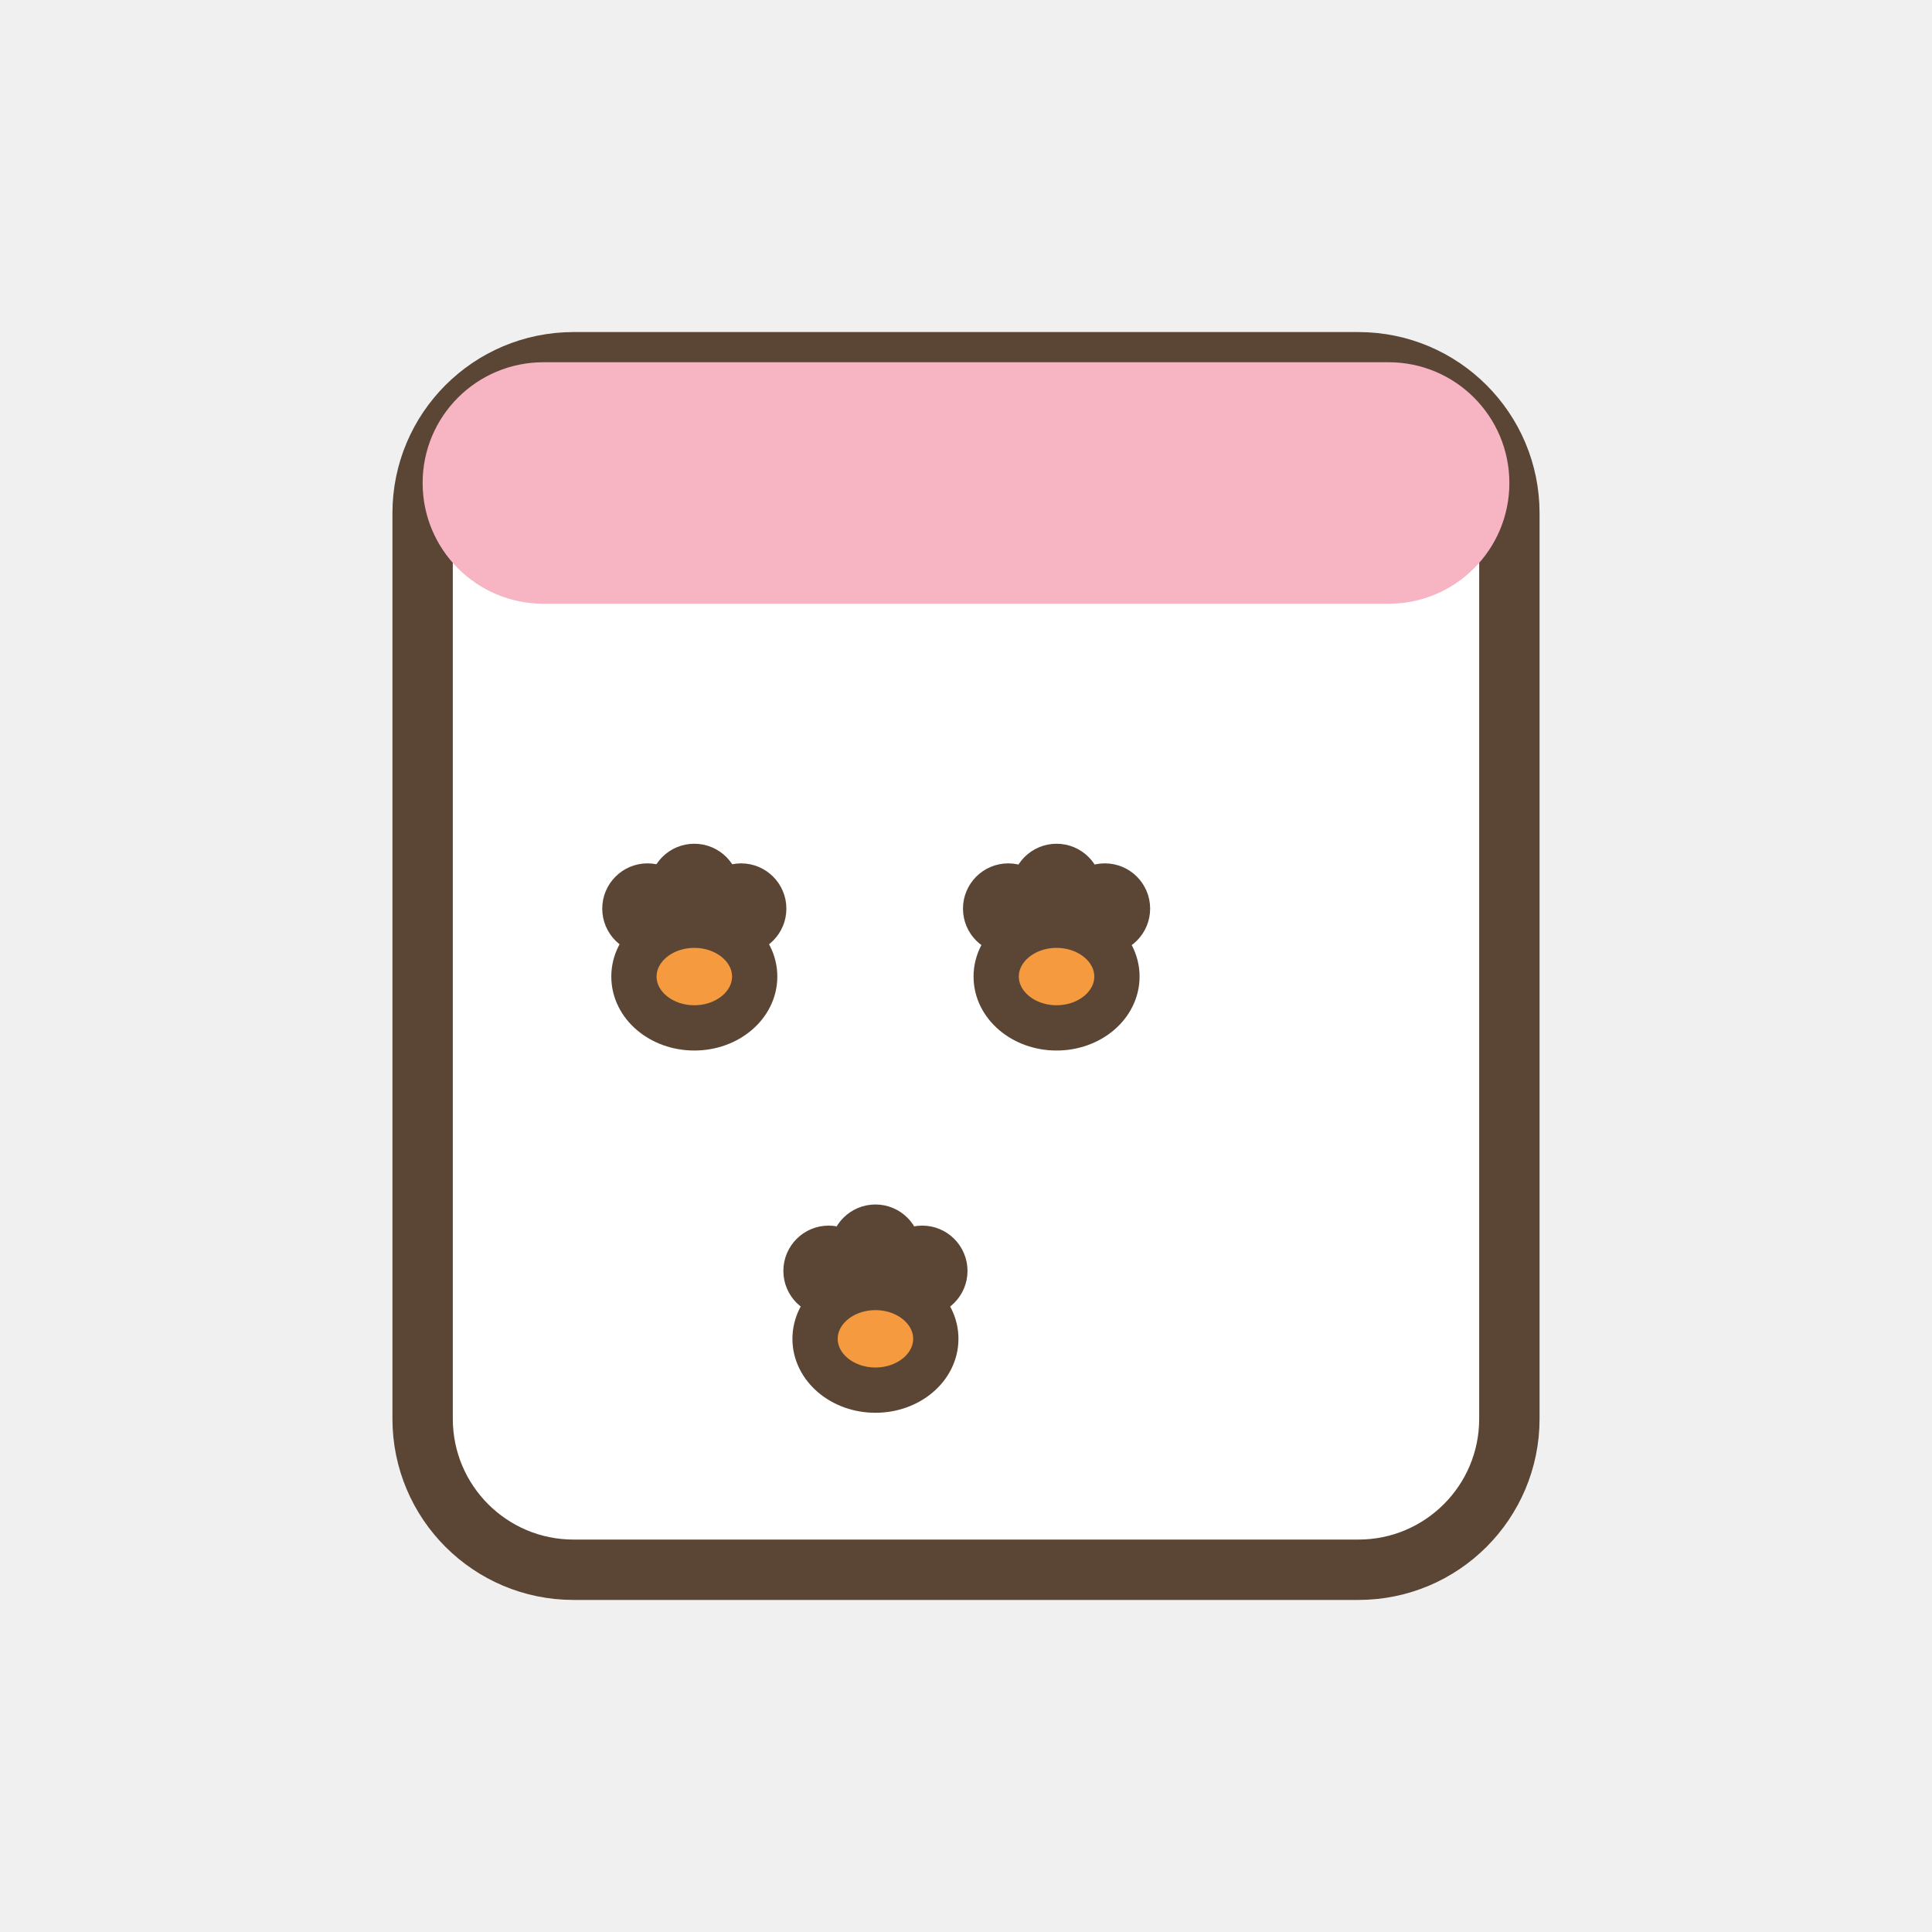
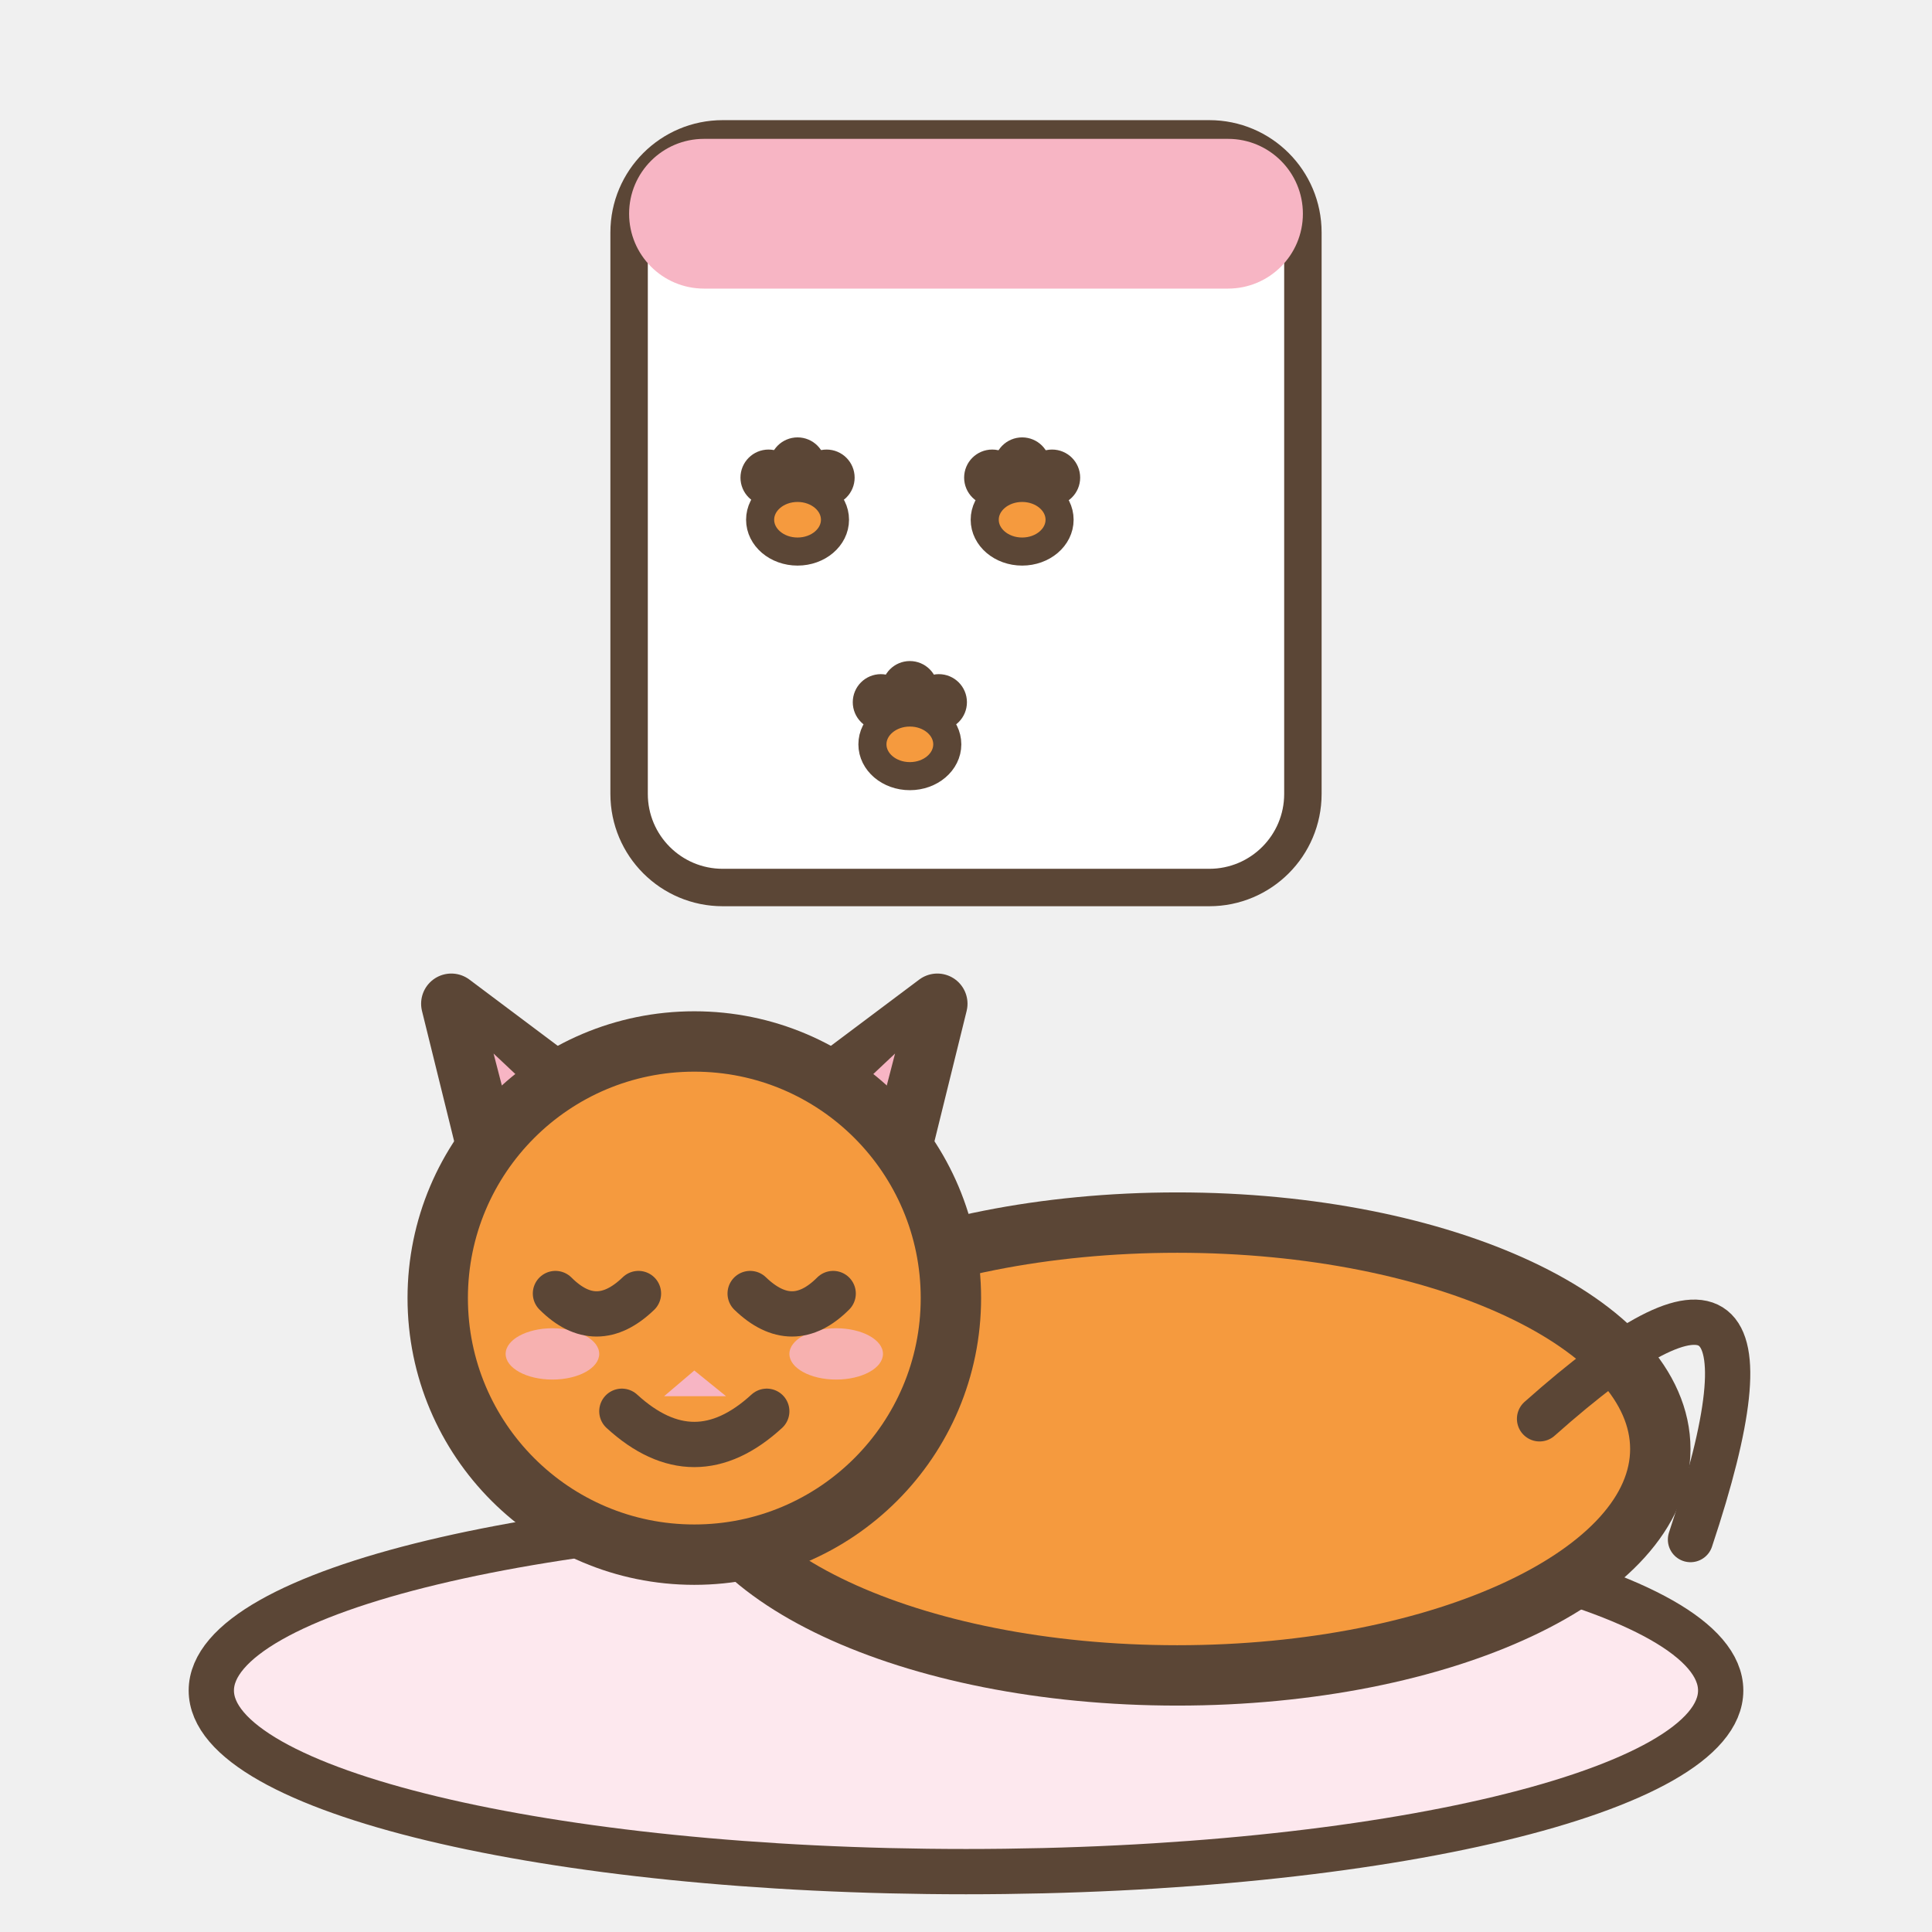
<svg xmlns="http://www.w3.org/2000/svg" viewBox="0 0 128 128" fill="none">
-   <rect x="28" y="24" width="72" height="80" rx="10" fill="#FFFFFF" stroke="#5B4636" stroke-width="4" stroke-linecap="round" stroke-linejoin="round" />
-   <rect x="28" y="24" width="72" height="16" rx="8" fill="#F7B5C4" />
-   <g transform="rotate(0 46.0 62.0)">
-     <ellipse cx="46.0" cy="64.7" rx="4.0" ry="3.4" fill="#F59A3E" stroke="#5B4636" stroke-width="3" stroke-linecap="round" stroke-linejoin="round" />
-     <circle cx="42.9" cy="60.2" r="1.5" fill="#F59A3E" stroke="#5B4636" stroke-width="3" stroke-linecap="round" stroke-linejoin="round" />
-     <circle cx="46.0" cy="58.9" r="1.5" fill="#F59A3E" stroke="#5B4636" stroke-width="3" stroke-linecap="round" stroke-linejoin="round" />
-     <circle cx="49.1" cy="60.2" r="1.5" fill="#F59A3E" stroke="#5B4636" stroke-width="3" stroke-linecap="round" stroke-linejoin="round" />
+   <g transform="translate(64,34) scale(0.62) translate(-64,-64)">
+     <rect x="28" y="24" width="72" height="80" rx="10" fill="#FFFFFF" stroke="#5B4636" stroke-width="4" stroke-linecap="round" stroke-linejoin="round" />
+     <rect x="28" y="24" width="72" height="16" rx="8" fill="#F7B5C4" />
+     <g transform="rotate(0 46.0 62.0)">
+       <ellipse cx="46.0" cy="64.7" rx="4.0" ry="3.4" fill="#F59A3E" stroke="#5B4636" stroke-width="3" stroke-linecap="round" stroke-linejoin="round" />
+       <circle cx="42.9" cy="60.2" r="1.5" fill="#F59A3E" stroke="#5B4636" stroke-width="3" stroke-linecap="round" stroke-linejoin="round" />
+       <circle cx="46.0" cy="58.9" r="1.5" fill="#F59A3E" stroke="#5B4636" stroke-width="3" stroke-linecap="round" stroke-linejoin="round" />
+       <circle cx="49.1" cy="60.2" r="1.5" fill="#F59A3E" stroke="#5B4636" stroke-width="3" stroke-linecap="round" stroke-linejoin="round" />
+     </g>
+     <g transform="rotate(0 70.0 62.0)">
+       <ellipse cx="70.0" cy="64.7" rx="4.0" ry="3.4" fill="#F59A3E" stroke="#5B4636" stroke-width="3" stroke-linecap="round" stroke-linejoin="round" />
+       <circle cx="66.8" cy="60.2" r="1.5" fill="#F59A3E" stroke="#5B4636" stroke-width="3" stroke-linecap="round" stroke-linejoin="round" />
+       <circle cx="70.0" cy="58.9" r="1.5" fill="#F59A3E" stroke="#5B4636" stroke-width="3" stroke-linecap="round" stroke-linejoin="round" />
+       <circle cx="73.2" cy="60.2" r="1.5" fill="#F59A3E" stroke="#5B4636" stroke-width="3" stroke-linecap="round" stroke-linejoin="round" />
+     </g>
+     <g transform="rotate(0 58.0 86.0)">
+       <ellipse cx="58.0" cy="88.7" rx="4.0" ry="3.4" fill="#F59A3E" stroke="#5B4636" stroke-width="3" stroke-linecap="round" stroke-linejoin="round" />
+       <circle cx="54.9" cy="84.2" r="1.5" fill="#F59A3E" stroke="#5B4636" stroke-width="3" stroke-linecap="round" stroke-linejoin="round" />
+       <circle cx="58.0" cy="82.8" r="1.5" fill="#F59A3E" stroke="#5B4636" stroke-width="3" stroke-linecap="round" stroke-linejoin="round" />
+       <circle cx="61.1" cy="84.2" r="1.5" fill="#F59A3E" stroke="#5B4636" stroke-width="3" stroke-linecap="round" stroke-linejoin="round" />
+     </g>
  </g>
-   <g transform="rotate(0 70.0 62.0)">
-     <ellipse cx="70.0" cy="64.7" rx="4.0" ry="3.4" fill="#F59A3E" stroke="#5B4636" stroke-width="3" stroke-linecap="round" stroke-linejoin="round" />
-     <circle cx="66.8" cy="60.2" r="1.5" fill="#F59A3E" stroke="#5B4636" stroke-width="3" stroke-linecap="round" stroke-linejoin="round" />
-     <circle cx="70.0" cy="58.9" r="1.5" fill="#F59A3E" stroke="#5B4636" stroke-width="3" stroke-linecap="round" stroke-linejoin="round" />
-     <circle cx="73.2" cy="60.2" r="1.5" fill="#F59A3E" stroke="#5B4636" stroke-width="3" stroke-linecap="round" stroke-linejoin="round" />
-   </g>
-   <g transform="rotate(0 58.0 86.0)">
-     <ellipse cx="58.0" cy="88.7" rx="4.0" ry="3.4" fill="#F59A3E" stroke="#5B4636" stroke-width="3" stroke-linecap="round" stroke-linejoin="round" />
-     <circle cx="54.9" cy="84.2" r="1.5" fill="#F59A3E" stroke="#5B4636" stroke-width="3" stroke-linecap="round" stroke-linejoin="round" />
-     <circle cx="58.0" cy="82.8" r="1.5" fill="#F59A3E" stroke="#5B4636" stroke-width="3" stroke-linecap="round" stroke-linejoin="round" />
-     <circle cx="61.1" cy="84.2" r="1.5" fill="#F59A3E" stroke="#5B4636" stroke-width="3" stroke-linecap="round" stroke-linejoin="round" />
-   </g>
+   <ellipse cx="64" cy="112" rx="50" ry="12" fill="#FDE8EE" stroke="#5B4636" stroke-width="3" stroke-linecap="round" stroke-linejoin="round" />
+   <ellipse cx="78" cy="96" rx="32" ry="15" fill="#F59A3E" stroke="#5B4636" stroke-width="4" stroke-linecap="round" stroke-linejoin="round" />
+   <path d="M43.5 76.7 L29.9 66.5 L33.8 82.3 Z" fill="#F59A3E" stroke="#5B4636" stroke-width="4" stroke-linecap="round" stroke-linejoin="round" />
+   <path d="M41.2 77.8 L32.7 69.8 L35.5 80.6 Z" fill="#F7B5C4" />
+   <path d="M48.5 76.7 L62.1 66.5 L58.2 82.3 Z" fill="#F59A3E" stroke="#5B4636" stroke-width="4" stroke-linecap="round" stroke-linejoin="round" />
+   <path d="M50.8 77.8 L59.3 69.8 L56.5 80.6 Z" fill="#F7B5C4" />
+   <circle cx="46.0" cy="86.0" r="17.0" fill="#F59A3E" stroke="#5B4636" stroke-width="4" stroke-linecap="round" stroke-linejoin="round" />
+   <ellipse cx="36.6" cy="89.7" rx="3.1" ry="1.7" fill="#F7B5C4" opacity=".85" />
+   <ellipse cx="55.4" cy="89.7" rx="3.1" ry="1.7" fill="#F7B5C4" opacity=".85" />
+   <path d="M36.8 85.7 Q39.5 88.4 42.3 85.7" stroke="#5B4636" stroke-width="3" stroke-linecap="round" stroke-linejoin="round" />
+   <path d="M49.7 85.7 Q52.5 88.4 55.2 85.7" stroke="#5B4636" stroke-width="3" stroke-linecap="round" stroke-linejoin="round" />
+   <path d="M46.0 90.8 l-2.0 1.7 h4.1 Z" fill="#F7B5C4" />
+   <path d="M41.2 93.5 Q46.0 97.9 50.8 93.5" stroke="#5B4636" stroke-width="3" stroke-linecap="round" stroke-linejoin="round" />
+   <path d="M102 94 Q120 78 112 102" stroke="#5B4636" stroke-width="3" stroke-linecap="round" stroke-linejoin="round" fill="none" />
</svg>
